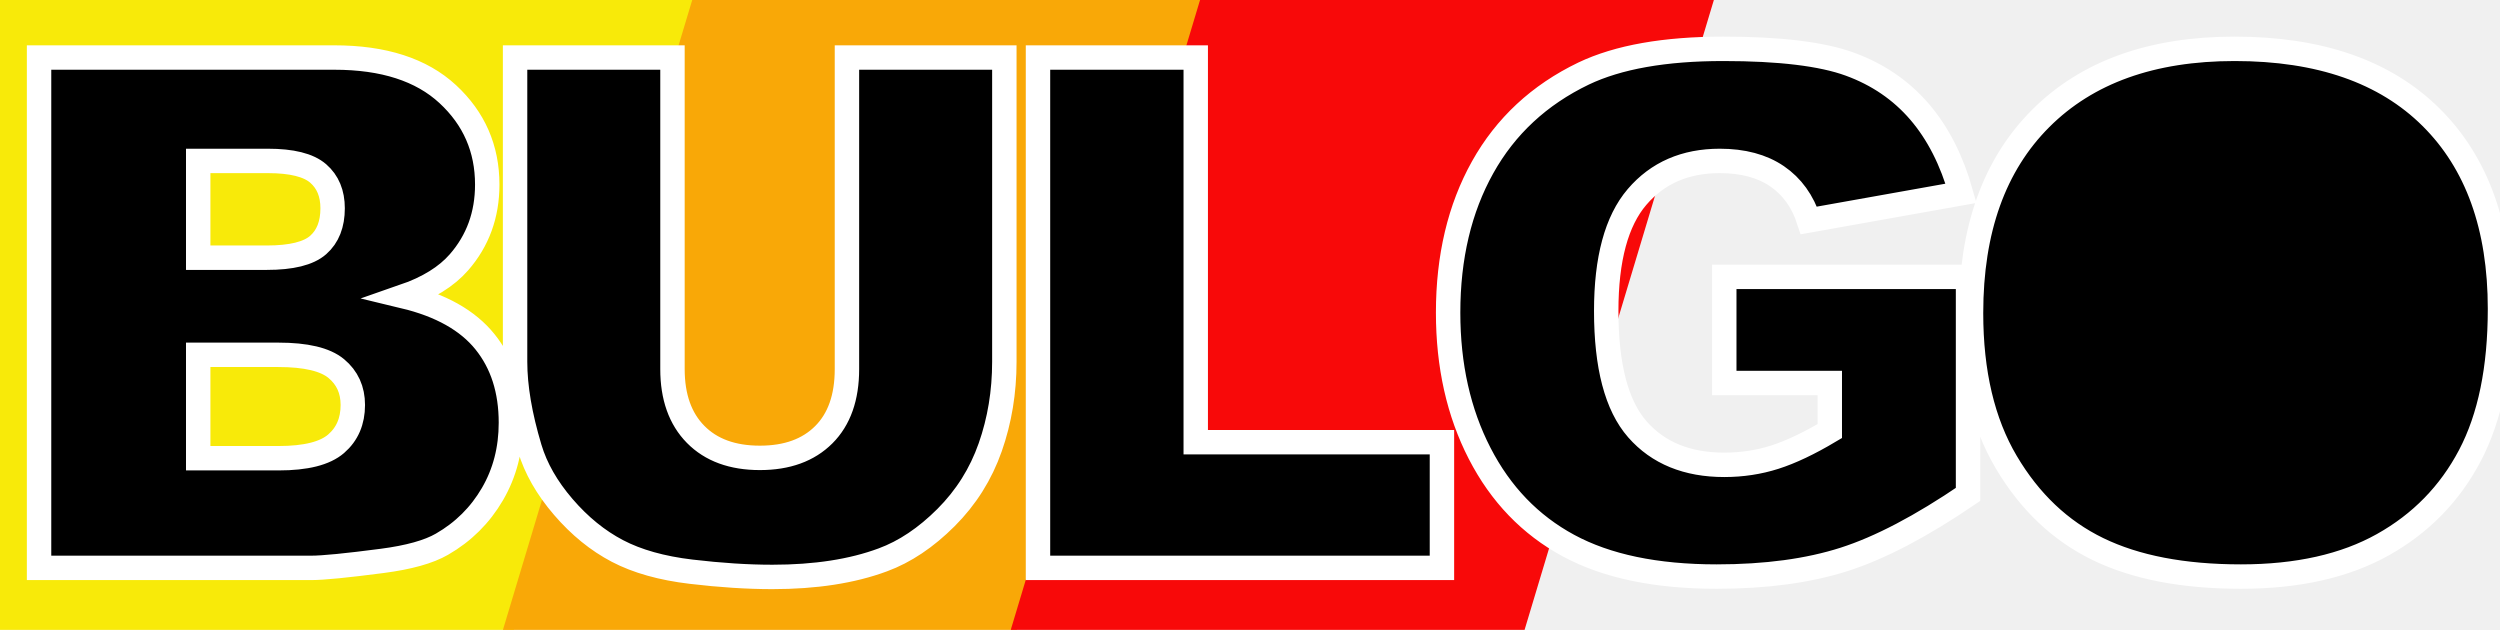
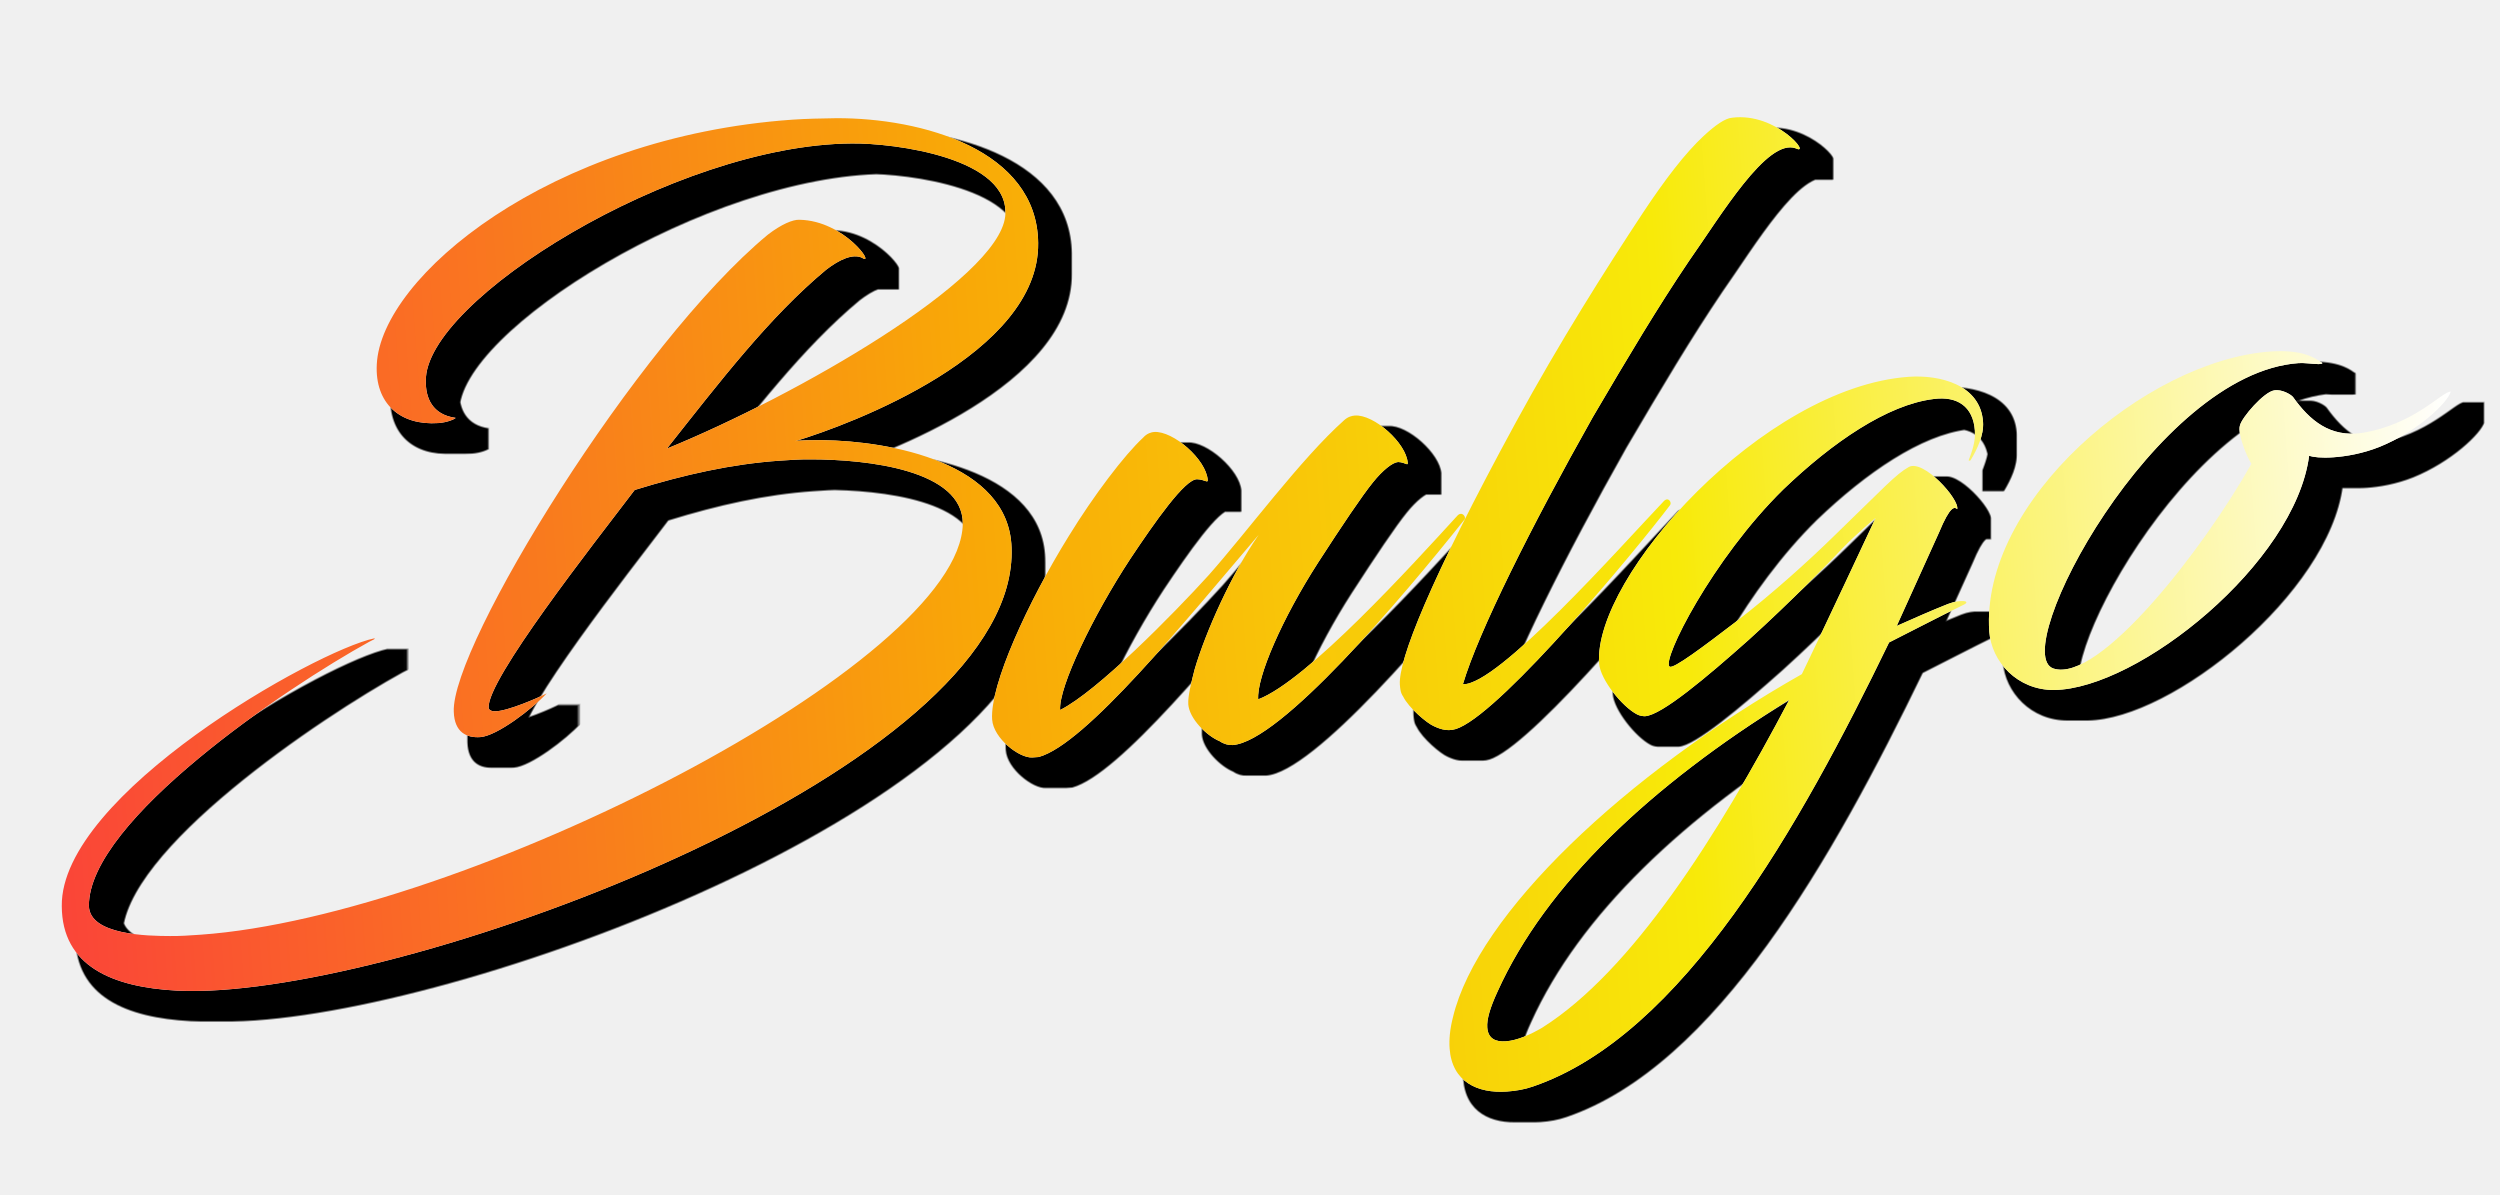
- <svg xmlns="http://www.w3.org/2000/svg" width="512px" height="129px" viewBox="0 0 512 129" version="1.1">
-   <defs />
+ <svg xmlns="http://www.w3.org/2000/svg" xmlns:xlink="http://www.w3.org/1999/xlink" width="226px" height="108px" viewBox="0 0 226 108" version="1.1">
+   <defs>
+     <linearGradient x1="100%" y1="50%" x2="0%" y2="50%" id="linearGradient-1">
+       <stop stop-color="#FFFFFF" offset="0%" />
+       <stop stop-color="#F8EA09" offset="32.415%" />
+       <stop stop-color="#F9A807" offset="61.08%" />
+       <stop stop-color="#FA4538" offset="100%" />
+     </linearGradient>
+     <path d="M107.559,60.138 C108.783,56.826 111.519,51.714 114.183,48.402 C106.911,55.818 97.263,66.186 92.943,67.05 L92.367,67.05 C91.215,67.05 88.983,65.106 88.983,63.378 C88.983,60.282 92.943,53.01 97.047,47.322 C99.567,43.794 102.591,40.338 104.391,38.898 C104.751,38.538 105.183,38.466 105.399,38.466 C107.127,38.466 109.935,41.274 109.935,43.146 C109.935,43.434 109.647,43.074 108.999,43.002 C107.919,42.858 104.895,46.602 102.447,49.77 C98.775,54.594 95.175,60.858 95.175,62.946 C98.631,61.506 105.975,55.026 109.431,51.714 C113.175,48.042 118.503,41.778 122.607,38.61 C122.967,38.322 123.327,38.25 123.615,38.25 C125.343,38.25 128.079,41.058 128.079,42.858 C128.079,43.146 127.863,42.786 127.215,42.714 C126.711,42.714 125.775,43.362 124.839,44.37 C123.759,45.522 121.743,48.114 119.367,51.282 C115.767,56.106 113.103,61.218 113.103,63.234 C117.639,61.866 127.863,52.074 132.255,47.898 C132.687,47.538 133.047,48.114 132.831,48.33 C126.567,55.17 114.831,67.194 110.511,67.194 C110.151,67.194 109.719,67.05 109.359,66.762 C108.207,66.186 106.767,64.53 106.767,63.234 C106.767,62.514 107.199,61.218 107.559,60.138 Z M138.067,39.906 C142.531,32.922 147.139,26.658 150.883,21.762 C153.043,18.954 155.059,16.65 156.859,15.21 C157.939,14.346 158.875,13.77 159.523,13.77 C163.555,13.554 166.435,17.73 165.067,16.938 C162.547,15.786 157.867,22.554 154.699,26.442 C151.603,30.402 148.651,34.65 145.051,39.906 C138.787,49.41 133.387,58.554 131.659,63.162 C134.755,63.522 146.707,51.786 150.955,47.898 C151.387,47.538 151.675,48.114 151.459,48.33 C147.931,52.362 135.403,65.466 131.083,67.05 C130.147,67.41 129.427,67.122 128.779,66.762 C128.203,66.474 126.619,64.962 126.187,63.882 C126.115,63.738 125.971,63.594 125.971,62.802 C125.971,60.642 129.283,53.658 138.067,39.906 Z M175.539,52.506 L171.147,60.642 C172.731,60.066 174.315,59.49 175.899,58.986 C177.051,58.626 178.203,58.842 177.195,59.202 C174.891,60.138 172.587,61.146 170.355,62.082 C161.139,78.138 149.259,96.21 135.435,99.882 C134.643,100.098 133.851,100.17 133.059,100.17 C130.395,100.17 128.163,98.946 128.163,95.922 C128.163,95.13 128.307,94.194 128.667,93.114 C131.547,83.97 145.731,72.306 162.291,64.386 C163.875,61.65 169.923,50.778 169.923,50.778 C169.995,50.706 168.195,52.002 166.827,53.226 C165.747,54.234 161.787,57.762 157.755,60.93 C153.651,64.098 149.403,67.194 147.891,67.194 C147.747,67.194 147.387,67.122 147.171,66.978 C145.875,66.186 144.075,63.594 144.075,62.154 C144.075,54.306 160.635,38.25 173.811,38.25 C176.619,38.25 180.219,39.402 180.219,42.786 C180.219,44.01 179.499,45.234 178.851,46.17 C178.707,46.242 178.635,46.17 178.707,46.098 C178.995,45.45 179.427,44.586 179.427,43.506 C179.427,41.346 178.059,40.266 175.899,40.41 C171.723,40.626 166.539,43.65 161.787,47.61 C154.947,53.442 149.691,62.298 150.411,62.874 C150.699,63.162 153.579,61.29 156.747,59.202 C160.203,56.898 163.587,54.234 165.963,52.218 C170.931,48.042 172.011,46.962 173.235,46.386 C174.603,45.738 177.627,49.626 177.339,50.49 C177.123,50.274 176.763,50.058 175.539,52.506 Z M136.659,94.626 C145.083,90.09 153.651,78.498 160.995,66.618 C147.891,73.53 137.883,81.738 132.843,91.098 C132.051,92.538 131.691,93.546 131.691,94.266 C131.691,95.274 132.339,95.634 133.275,95.634 C134.283,95.634 135.507,95.202 136.659,94.626 Z M210.851,39.69 C210.131,39.618 209.555,39.474 209.051,39.474 C196.019,39.474 180.971,63.738 185.003,65.466 C189.035,67.122 199.331,55.602 204.155,48.258 C203.795,47.61 203.075,45.45 203.363,44.73 C203.579,44.01 205.739,41.85 206.675,41.778 C207.395,41.706 208.187,42.282 208.331,42.498 C209.699,44.73 211.427,46.386 214.307,46.17 C219.131,45.738 221.795,42.93 222.587,43.002 C222.227,44.01 219.347,46.386 215.819,47.538 C214.235,48.042 212.723,48.186 211.571,48.186 C210.491,48.186 209.771,48.042 209.411,47.898 C207.467,57.474 192.563,67.842 184.931,67.41 C181.619,67.194 179.459,64.458 179.459,61.722 C179.459,49.986 195.227,38.25 206.603,38.25 C209.339,38.25 210.491,39.042 210.995,39.474 C211.355,39.69 211.139,39.69 210.851,39.69 Z M76.843,21.773 C71.443,25.661 66.547,31.205 61.363,36.893 C73.387,32.933 92.251,23.789 93.331,18.101 C94.267,12.845 83.755,10.757 79.939,10.541 C63.955,9.533 40.411,22.061 40.051,29.261 C39.907,30.773 40.411,32.357 42.499,32.789 C42.499,32.861 41.779,33.149 40.915,33.149 C37.459,33.149 35.299,30.989 35.731,27.461 C36.667,19.613 52.723,8.021 74.755,8.021 C76.051,8.021 77.347,8.093 78.715,8.165 C86.419,8.669 96.643,12.269 96.139,20.693 C95.563,30.701 78.067,35.885 72.955,37.037 C73.315,36.965 74.323,37.037 75.403,37.109 C81.595,37.613 92.107,40.349 91.819,47.981 C91.243,67.061 39.907,82.901 17.803,82.901 C16.363,82.901 14.995,82.829 13.771,82.685 C7.939,81.965 3.547,79.733 3.907,74.333 C4.483,64.253 28.459,52.877 33.787,52.157 C33.859,52.229 33.787,52.229 33.283,52.445 C25.651,55.973 6.859,66.773 6.355,74.477 C6.211,77.141 11.539,77.573 13.483,77.717 C14.347,77.789 15.283,77.789 16.219,77.789 C40.123,77.789 86.491,58.061 87.571,45.533 C87.931,40.709 79.435,39.125 74.179,38.765 C73.243,38.693 72.379,38.693 71.443,38.693 C67.123,38.693 62.803,39.341 58.195,40.421 C54.091,45.101 43.651,56.621 43.651,59.141 C43.651,59.357 43.939,59.501 44.227,59.501 C45.307,59.573 48.187,58.565 48.979,58.205 C47.611,59.501 44.227,61.733 42.715,61.733 C41.491,61.733 40.411,61.157 40.483,59.285 C40.627,53.309 59.347,27.173 71.803,18.245 C73.099,17.381 74.179,17.021 74.755,17.093 C78.859,17.453 81.379,21.845 80.155,20.909 C79.363,20.477 78.139,20.909 76.843,21.773 Z" id="path-2" />
+     <filter x="-0.9%" y="-2.2%" width="102.7%" height="106.5%" filterUnits="objectBoundingBox" id="filter-3">
+       <feMorphology radius="1" operator="dilate" in="SourceAlpha" result="shadowSpreadOuter1" />
+       <feOffset dx="2" dy="2" in="shadowSpreadOuter1" result="shadowOffsetOuter1" />
+       <feComposite in="shadowOffsetOuter1" in2="SourceAlpha" operator="out" result="shadowOffsetOuter1" />
+       <feColorMatrix values="0 0 0 0 0   0 0 0 0 0   0 0 0 0 0  0 0 0 1 0" type="matrix" in="shadowOffsetOuter1" />
+     </filter>
+   </defs>
  <g id="bulgo-logotype" stroke="none" stroke-width="1" fill="none" fill-rule="evenodd">
-     <g id="Group">
-       <polygon id="Rectangle" fill="#F8EA09" points="0 0 144 0 105.231 129 0 129" />
-       <polygon id="Rectangle" fill="#F9A807" points="141.769 0 247 0 208.231 129 103 129" />
-       <polygon id="Rectangle" fill="#F80909" points="245.769 0 351 0 312.231 129 207 129" />
+     <g id="retro">
+       <g id="text">
+         <g transform="translate(113.2367, 54.09557) rotate(-4) translate(-113.2367, -54.09557) ">
+           <use fill="black" fill-opacity="1" filter="url(#filter-3)" xlink:href="#path-2" />
+           <use fill="url(#linearGradient-1)" fill-rule="evenodd" xlink:href="#path-2" />
+         </g>
+       </g>
    </g>
-     <path d="M8,11.782 L68.478,11.782 C78.558,11.782 86.296,14.278 91.692,19.268 C97.088,24.259 99.787,30.438 99.787,37.805 C99.787,43.984 97.861,49.284 94.01,53.704 C91.442,56.651 87.686,58.98 82.742,60.691 C90.254,62.497 95.781,65.598 99.323,69.995 C102.865,74.391 104.636,79.917 104.636,86.571 C104.636,91.989 103.376,96.861 100.856,101.186 C98.337,105.512 94.89,108.934 90.515,111.453 C87.805,113.021 83.716,114.162 78.249,114.875 C70.974,115.826 66.148,116.301 63.771,116.301 L8,116.301 L8,11.782 Z M40.592,52.777 L54.642,52.777 C59.682,52.777 63.188,51.91 65.162,50.175 C67.135,48.44 68.121,45.933 68.121,42.653 C68.121,39.611 67.135,37.235 65.162,35.524 C63.188,33.813 59.753,32.957 54.856,32.957 L40.592,32.957 L40.592,52.777 Z M40.592,93.843 L57.067,93.843 C62.63,93.843 66.552,92.857 68.835,90.884 C71.117,88.912 72.258,86.262 72.258,82.935 C72.258,79.845 71.129,77.362 68.87,75.484 C66.612,73.607 62.654,72.668 56.996,72.668 L40.592,72.668 L40.592,93.843 Z M173.454,11.782 L205.69,11.782 L205.69,74.094 C205.69,80.273 204.727,86.107 202.801,91.597 C200.876,97.087 197.857,101.887 193.744,105.999 C189.631,110.11 185.317,112.997 180.8,114.661 C174.524,116.99 166.988,118.155 158.192,118.155 C153.104,118.155 147.554,117.798 141.539,117.085 C135.524,116.372 130.497,114.958 126.455,112.843 C122.414,110.728 118.717,107.722 115.365,103.824 C112.013,99.927 109.719,95.91 108.483,91.775 C106.486,85.121 105.488,79.227 105.488,74.094 L105.488,11.782 L137.723,11.782 L137.723,75.591 C137.723,81.295 139.304,85.751 142.466,88.959 C145.628,92.167 150.014,93.772 155.624,93.772 C161.187,93.772 165.549,92.191 168.711,89.031 C171.873,85.87 173.454,81.39 173.454,75.591 L173.454,11.782 Z M212.58,11.782 L244.887,11.782 L244.887,90.563 L295.309,90.563 L295.309,116.301 L212.58,116.301 L212.58,11.782 Z M353.131,78.443 L353.131,56.698 L403.054,56.698 L403.054,101.258 C393.497,107.769 385.046,112.201 377.7,114.554 C370.354,116.907 361.642,118.083 351.562,118.083 C339.152,118.083 329.037,115.968 321.216,111.738 C313.395,107.508 307.333,101.21 303.03,92.845 C298.727,84.479 296.575,74.878 296.575,64.042 C296.575,52.634 298.929,42.713 303.636,34.276 C308.343,25.839 315.237,19.435 324.318,15.062 C331.403,11.687 340.935,10 352.917,10 C364.471,10 373.112,11.046 378.841,13.137 C384.57,15.228 389.325,18.472 393.105,22.869 C396.885,27.265 399.726,32.838 401.627,39.587 L370.461,45.148 C369.178,41.203 367.002,38.185 363.936,36.094 C360.869,34.003 356.958,32.957 352.204,32.957 C345.119,32.957 339.473,35.417 335.266,40.336 C331.058,45.255 328.954,53.038 328.954,63.685 C328.954,74.997 331.082,83.077 335.337,87.925 C339.592,92.774 345.524,95.198 353.131,95.198 C356.744,95.198 360.191,94.675 363.472,93.629 C366.753,92.583 370.509,90.801 374.74,88.282 L374.74,78.443 L353.131,78.443 Z M403.667,64.113 C403.667,47.05 408.422,33.765 417.931,24.259 C427.44,14.753 440.682,10 457.655,10 C475.057,10 488.465,14.67 497.879,24.009 C507.293,33.349 512,46.432 512,63.257 C512,75.473 509.944,85.489 505.831,93.308 C501.718,101.127 495.775,107.211 488.001,111.56 C480.228,115.909 470.54,118.083 458.939,118.083 C447.148,118.083 437.389,116.206 429.663,112.451 C421.937,108.696 415.673,102.755 410.871,94.627 C406.069,86.499 403.667,76.328 403.667,64.113 Z" id="STUDIO60-BULGO" stroke="#FFFFFF" stroke-width="5" fill="#000000" />
  </g>
</svg>
